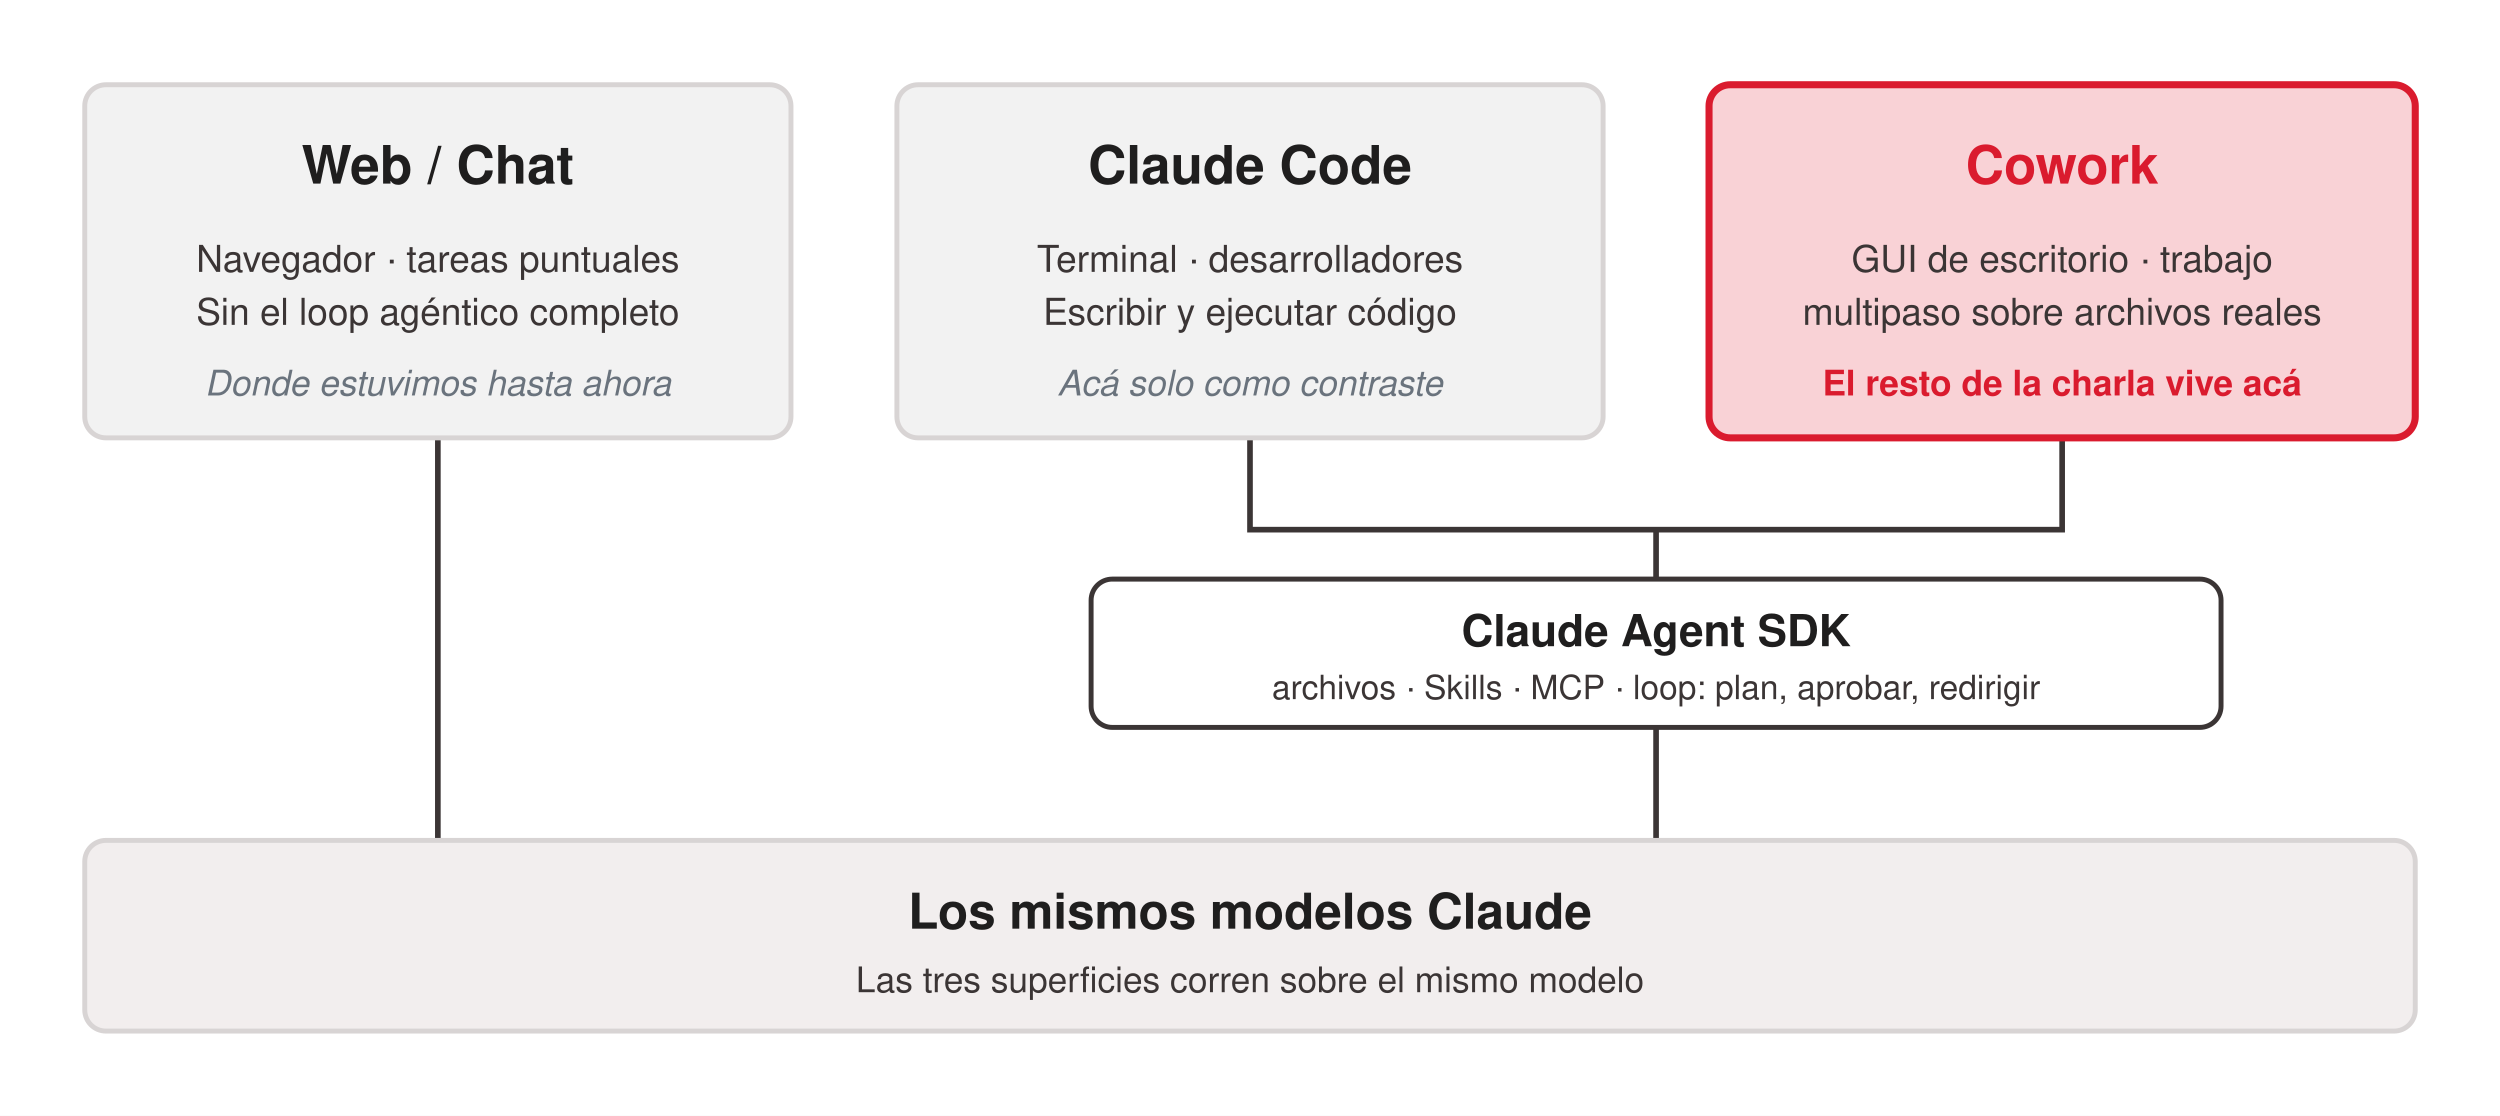
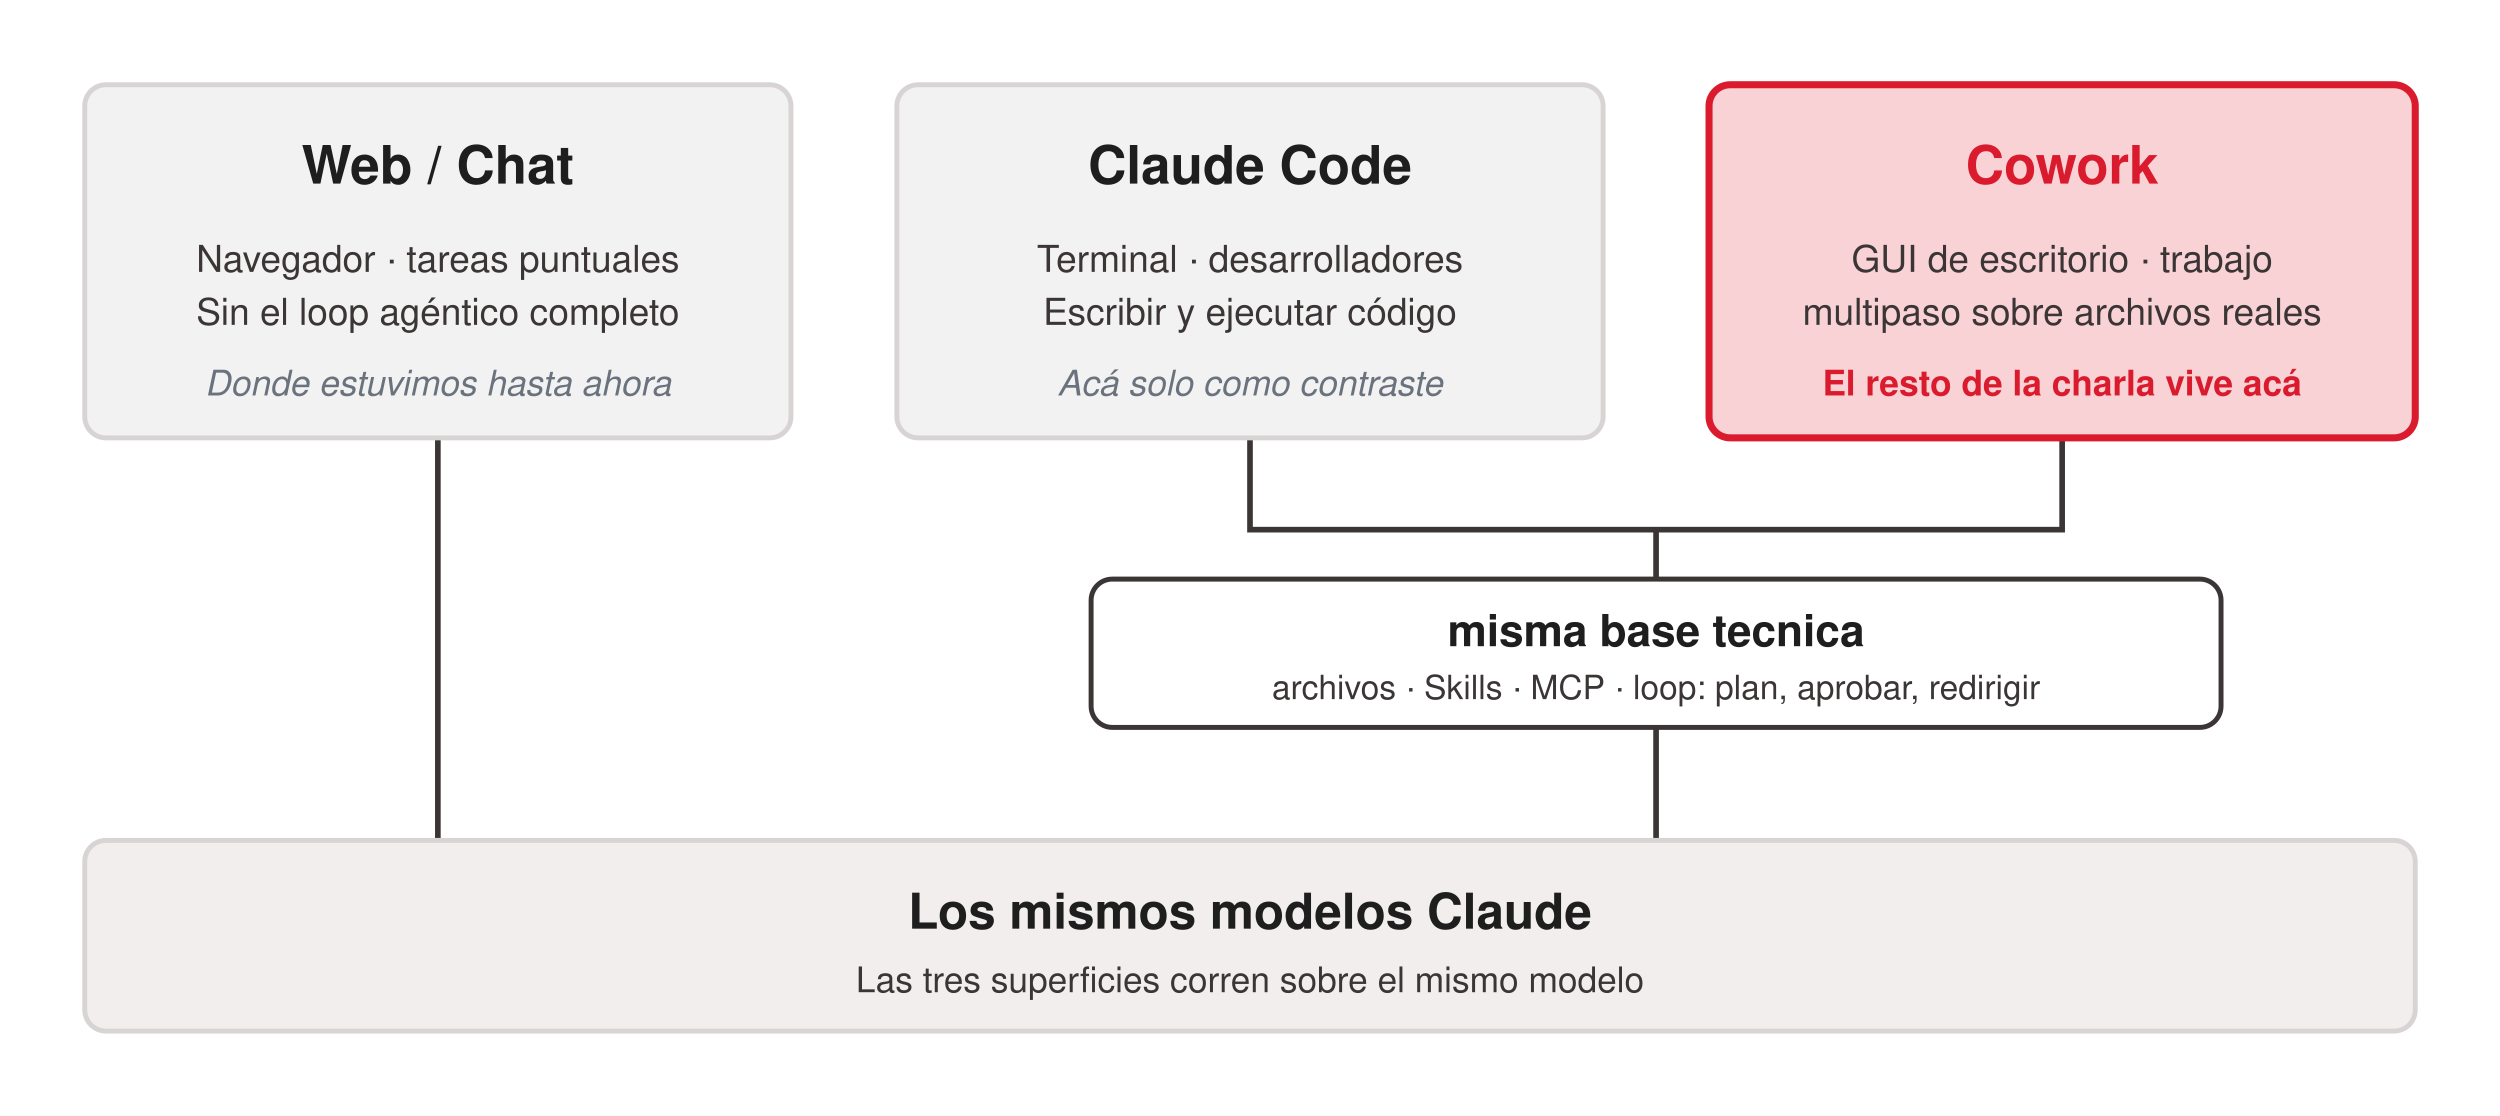
<svg xmlns="http://www.w3.org/2000/svg" viewBox="0 0 708 316">
  <rect x="0" y="0" width="708" height="316" fill="#ffffff" />
  <g transform="translate(24,24)">
    <path d="M 100 100 L 100 214" fill="none" stroke="#3B3535" stroke-width="1.6" />
    <path d="M 330 100 L 330 126 L 560 126 L 560 100" fill="none" stroke="#3B3535" stroke-width="1.6" />
    <path d="M 445 126 L 445 140" fill="none" stroke="#3B3535" stroke-width="1.6" />
    <path d="M 445 182 L 445 214" fill="none" stroke="#3B3535" stroke-width="1.6" />
    <rect x="0" y="0" width="200" height="100" rx="6" fill="#F2F2F2" stroke="#D8D4D4" stroke-width="1.4" />
    <text x="100" y="28" text-anchor="middle" font-family="Helvetica, Arial, sans-serif" font-size="15" font-weight="bold" fill="#1F1E1E">Web / Chat</text>
    <text x="100" y="53" text-anchor="middle" font-family="Helvetica, Arial, sans-serif" font-size="10.5" fill="#3B3535">Navegador · tareas puntuales</text>
    <text x="100" y="68" text-anchor="middle" font-family="Helvetica, Arial, sans-serif" font-size="10.5" fill="#3B3535">Sin el loop agéntico completo</text>
    <text x="100" y="88" text-anchor="middle" font-family="Helvetica, Arial, sans-serif" font-size="10" font-style="italic" fill="#6A737D">Donde estuvimos hasta ahora</text>
    <rect x="230" y="0" width="200" height="100" rx="6" fill="#F2F2F2" stroke="#D8D4D4" stroke-width="1.4" />
    <text x="330" y="28" text-anchor="middle" font-family="Helvetica, Arial, sans-serif" font-size="15" font-weight="bold" fill="#1F1E1E">Claude Code</text>
    <text x="330" y="53" text-anchor="middle" font-family="Helvetica, Arial, sans-serif" font-size="10.5" fill="#3B3535">Terminal · desarrolladores</text>
    <text x="330" y="68" text-anchor="middle" font-family="Helvetica, Arial, sans-serif" font-size="10.5" fill="#3B3535">Escribir y ejecutar código</text>
    <text x="330" y="88" text-anchor="middle" font-family="Helvetica, Arial, sans-serif" font-size="10" font-style="italic" fill="#6A737D">Acá solo como contraste</text>
    <rect x="460" y="0" width="200" height="100" rx="6" fill="#F9D2D6" stroke="#DA1B2E" stroke-width="2" />
    <text x="560" y="28" text-anchor="middle" font-family="Helvetica, Arial, sans-serif" font-size="15" font-weight="bold" fill="#DA1B2E">Cowork</text>
    <text x="560" y="53" text-anchor="middle" font-family="Helvetica, Arial, sans-serif" font-size="10.5" fill="#3B3535">GUI de escritorio · trabajo</text>
    <text x="560" y="68" text-anchor="middle" font-family="Helvetica, Arial, sans-serif" font-size="10.5" fill="#3B3535">multipaso sobre archivos reales</text>
    <text x="560" y="88" text-anchor="middle" font-family="Helvetica, Arial, sans-serif" font-size="10" font-weight="bold" fill="#DA1B2E">El resto de la charla vive acá</text>
    <rect x="285" y="140" width="320" height="42" rx="6" fill="#ffffff" stroke="#3B3535" stroke-width="1.4" />
-     <text x="445" y="159" text-anchor="middle" font-family="Helvetica, Arial, sans-serif" font-size="12.5" font-weight="bold" fill="#1F1E1E">Claude Agent SDK</text>
+     <text x="445" y="159" text-anchor="middle" font-family="Helvetica, Arial, sans-serif" font-size="12.5" font-weight="bold" fill="#1F1E1E">misma base tecnica</text>
    <text x="445" y="174" text-anchor="middle" font-family="Helvetica, Arial, sans-serif" font-size="9.5" fill="#3B3535">archivos · Skills · MCP · loop: plan, aprobar, redirigir</text>
    <rect x="0" y="214" width="660" height="54" rx="6" fill="#F2EEEE" stroke="#D8D4D4" stroke-width="1.4" />
    <text x="330" y="239" text-anchor="middle" font-family="Helvetica, Arial, sans-serif" font-size="14" font-weight="bold" fill="#1F1E1E">Los mismos modelos Claude</text>
    <text x="330" y="257" text-anchor="middle" font-family="Helvetica, Arial, sans-serif" font-size="10" fill="#3B3535">Las tres superficies corren sobre el mismo modelo</text>
  </g>
</svg>
